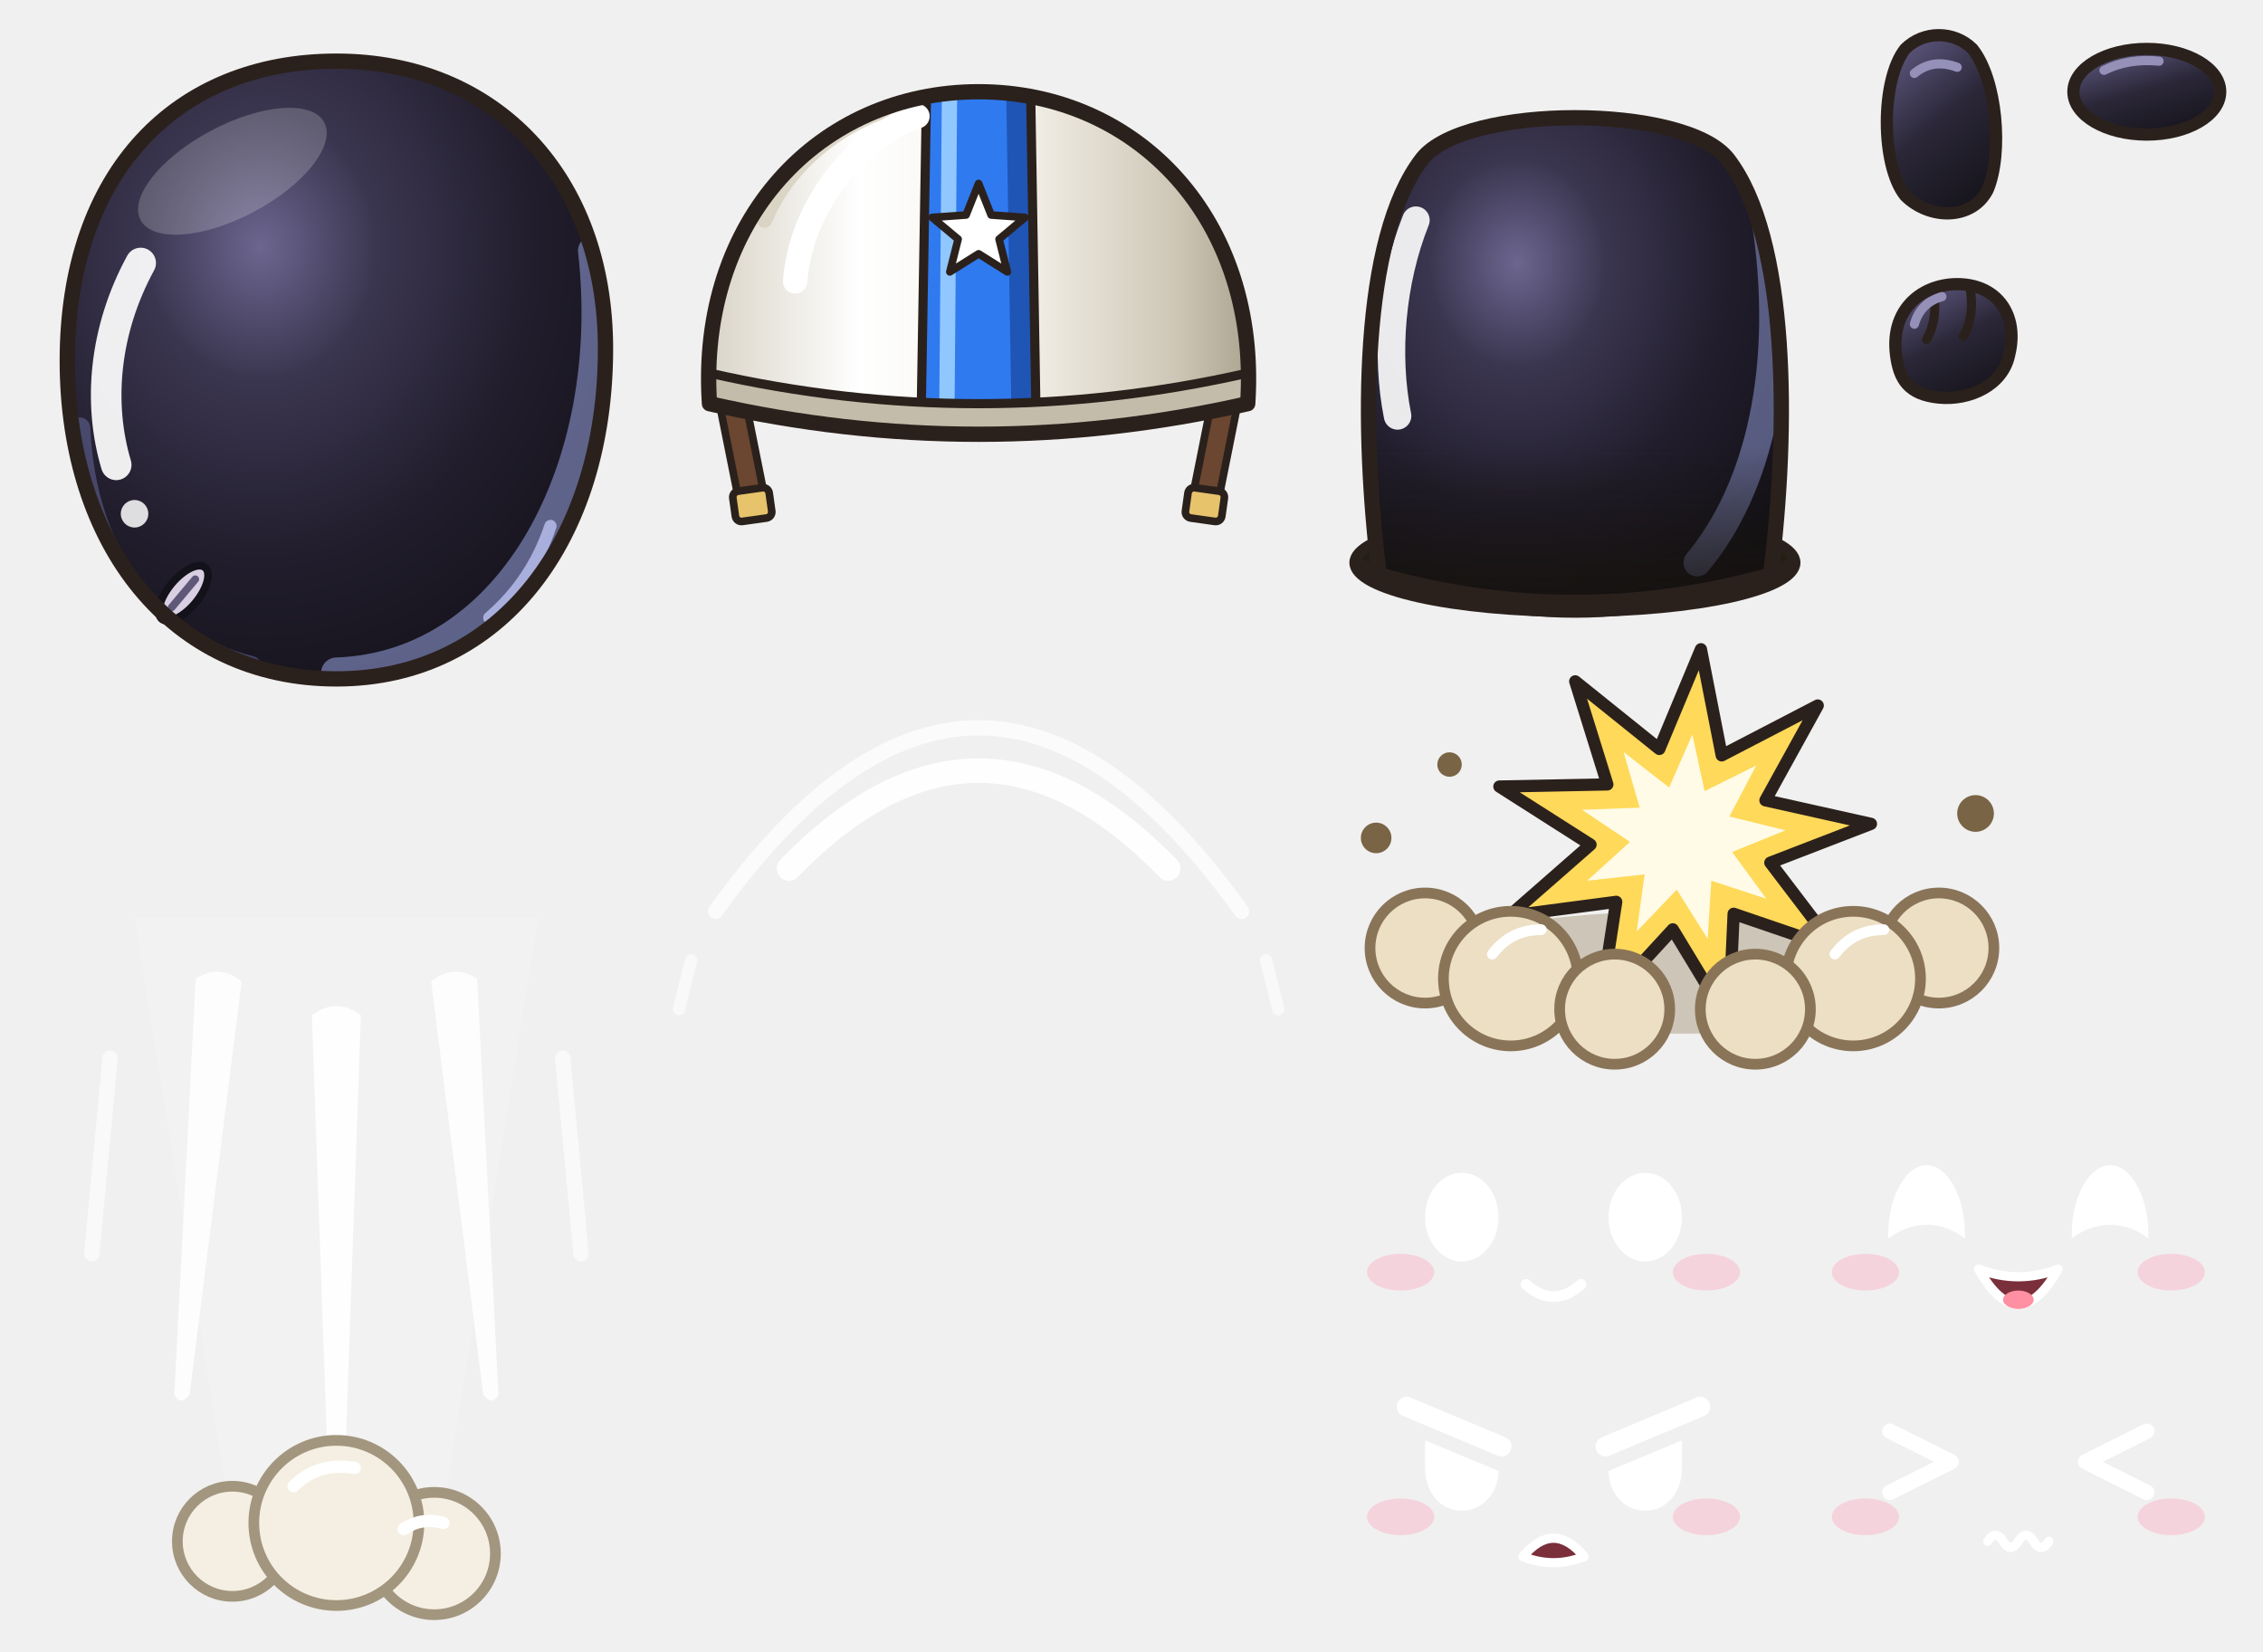
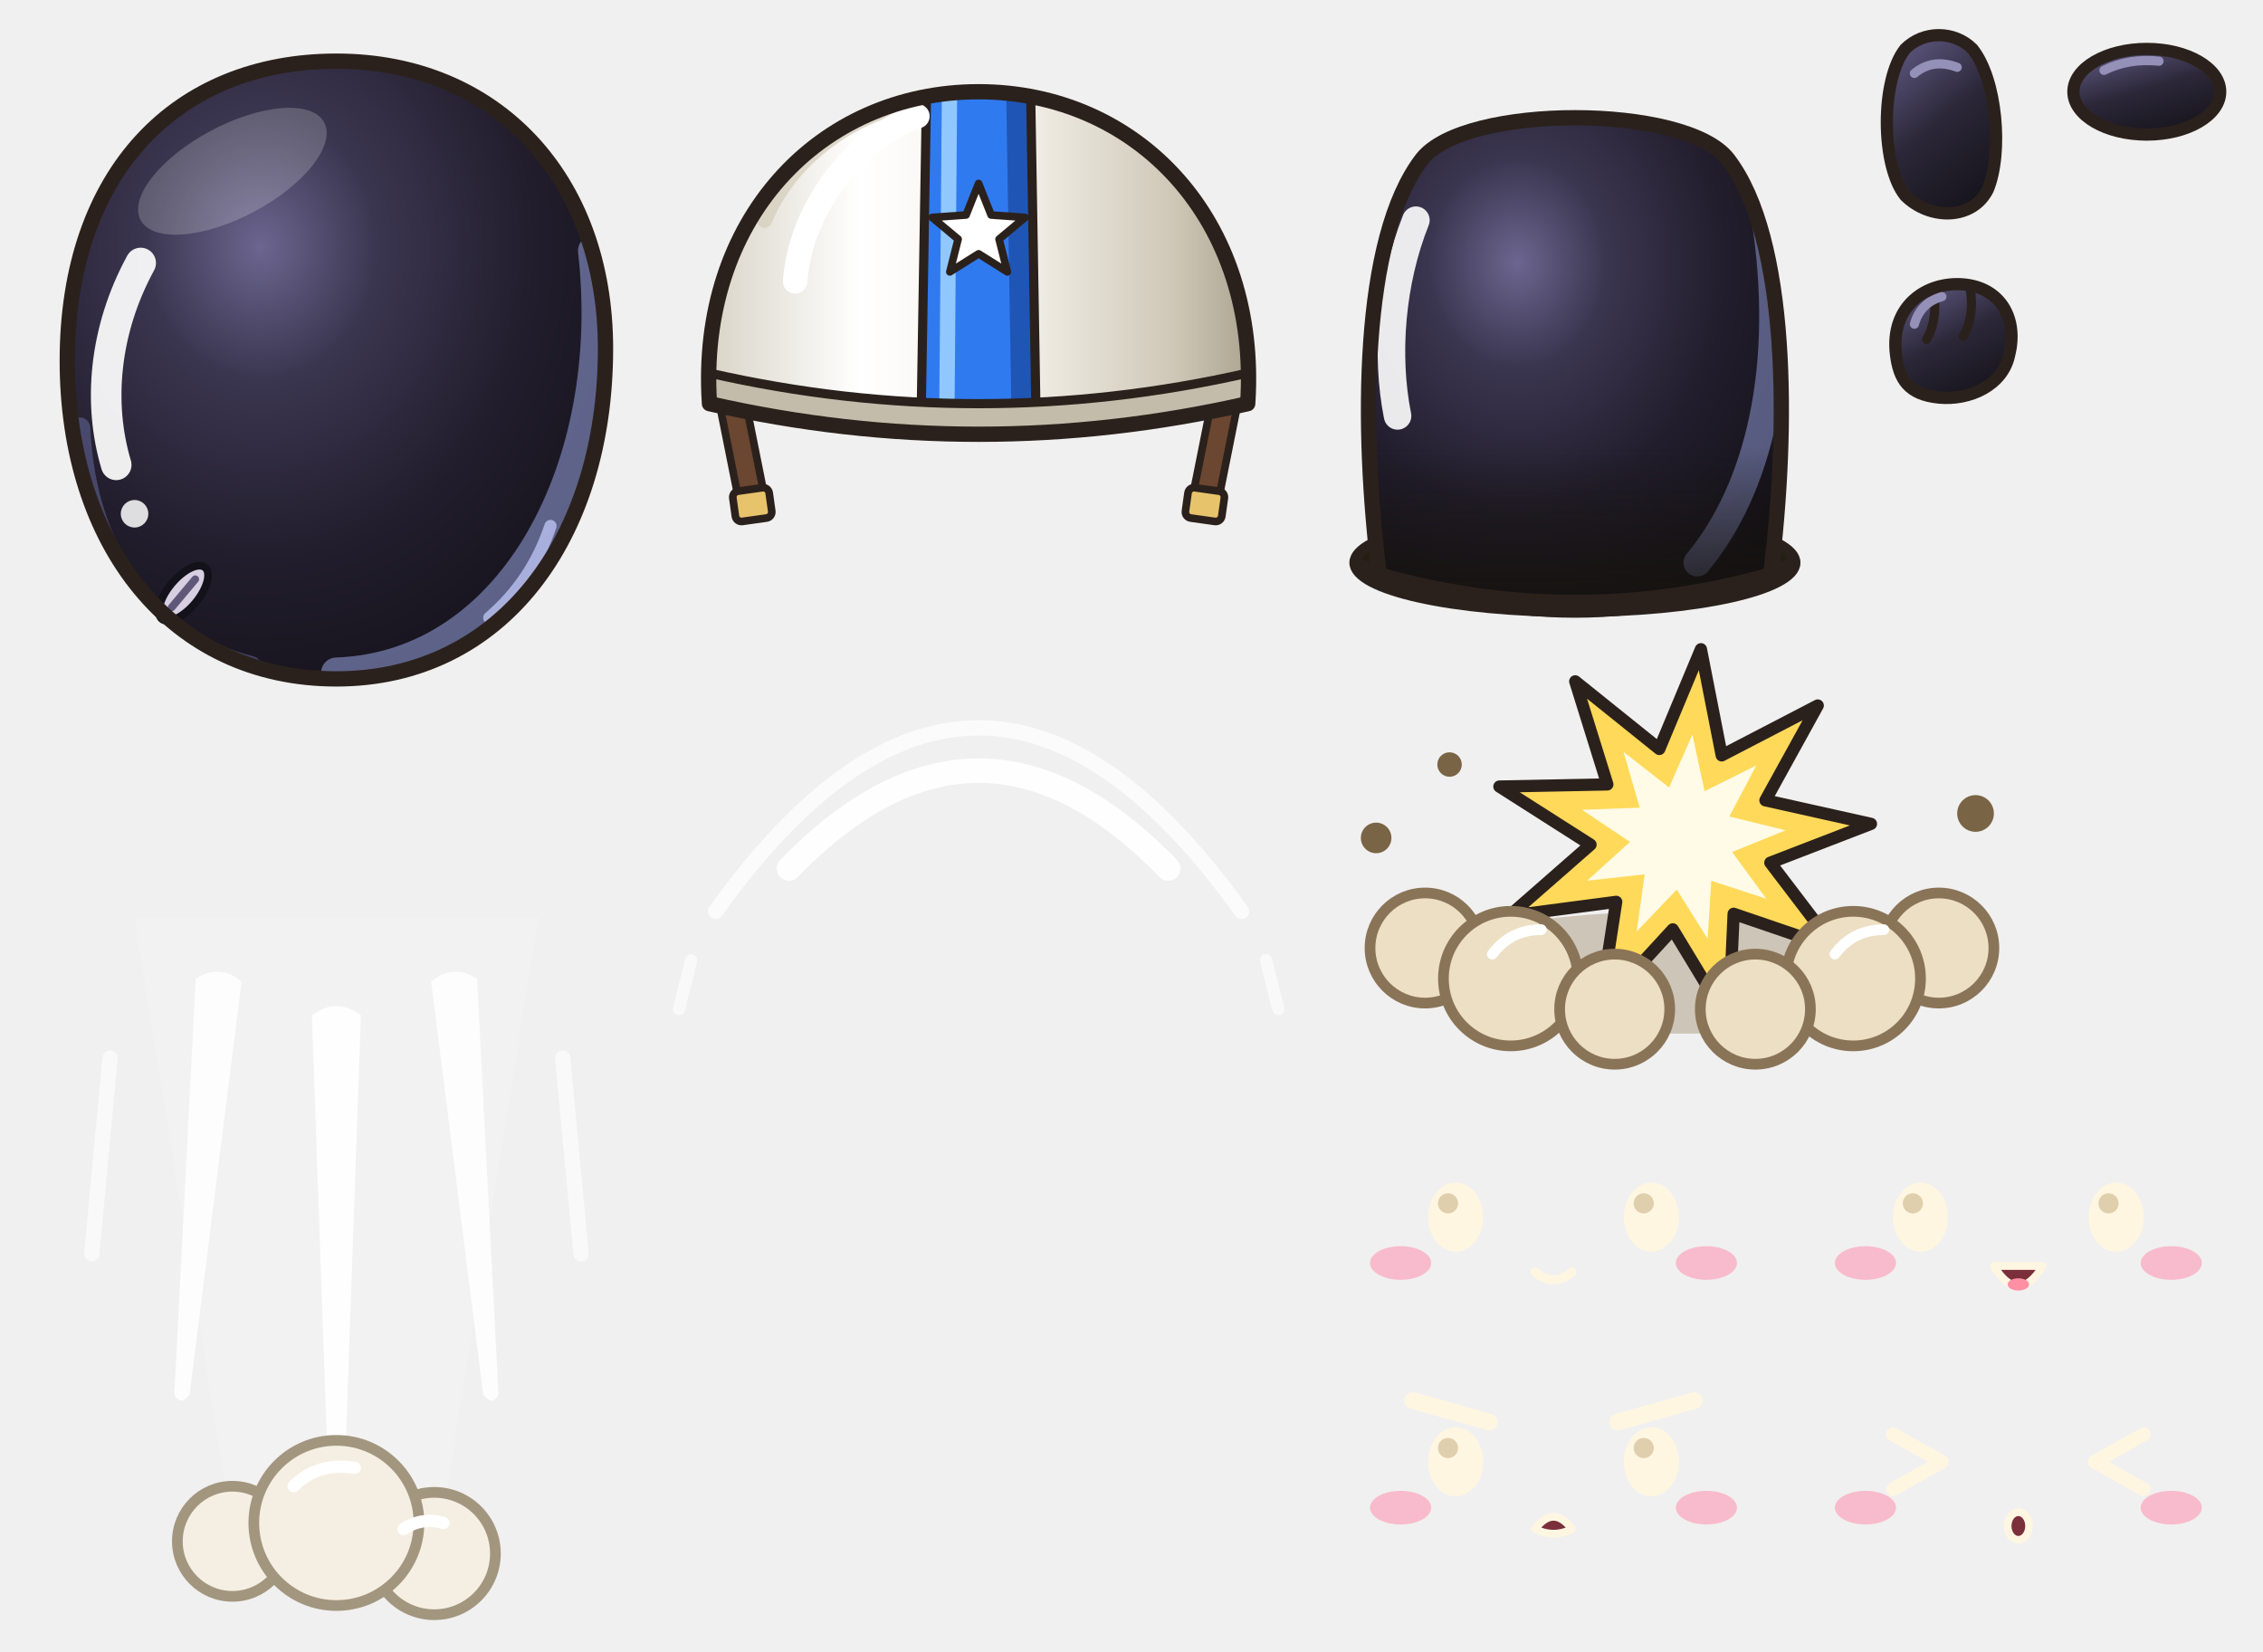
<svg xmlns="http://www.w3.org/2000/svg" width="740" height="540" viewBox="0 0 740 540">
  <defs>
    <radialGradient id="skin" cx=".36" cy=".3" r=".82">
      <stop stop-color="#6c6690" />
      <stop offset=".26" stop-color="#3b3650" />
      <stop offset=".62" stop-color="#211d2c" />
      <stop offset="1" stop-color="#131119" />
    </radialGradient>
    <linearGradient id="limb" x1=".2" y1="0" x2=".7" y2="1">
      <stop stop-color="#5e5880" />
      <stop offset=".5" stop-color="#2b2738" />
      <stop offset="1" stop-color="#16141c" />
    </linearGradient>
    <linearGradient id="shell" x1="0" y1="0" x2="1" y2="0">
      <stop stop-color="#d9d4c7" />
      <stop offset=".28" stop-color="#ffffff" />
      <stop offset=".58" stop-color="#f3f0e8" />
      <stop offset=".86" stop-color="#cfc8b8" />
      <stop offset="1" stop-color="#ada591" />
    </linearGradient>
    <linearGradient id="hole-fade" x1="0" y1="0" x2="0" y2="1">
      <stop offset="0" stop-color="#16120c" stop-opacity="0" />
      <stop offset=".55" stop-color="#16120c" stop-opacity=".55" />
      <stop offset="1" stop-color="#16120c" stop-opacity=".95" />
    </linearGradient>
    <path id="body-outline" d="M0-212C52-212 88-174 88-118 88-56 54-10 0-10-54-10-88-54-88-114-88-176-52-212 0-212Z" />
    <clipPath id="body-mask">
      <use href="#body-outline" />
    </clipPath>
    <path id="dome" d="M-88 10C-92-50-52-92 0-92 52-92 92-50 88 10Q0 30-88 10Z" />
    <clipPath id="dome-mask">
      <use href="#dome" />
    </clipPath>
    <path id="ride-outline" d="M-64 8C-70-40-70-102-50-128-36-146 36-146 50-128 70-102 70-40 64 8Q0 26-64 8Z" />
    <clipPath id="ride-mask">
      <use href="#ride-outline" />
    </clipPath>
-     <ellipse id="eye" cx="0" cy="0" rx="12" ry="14.5" fill="#ffffff" />
-     <path id="eye-happy" d="M-12.5 5C-13-8-7-19 0-19 7-19 13-8 12.5 5 5-1-5-1-12.5 5Z" fill="#ffffff" />
-     <path id="eye-angry" d="M-12-9L12 1C12 8 7 14 0 14-7 14-12 8-12 0Z" fill="#ffffff" />
-     <g id="cheeks" fill="#ff9cb5" opacity=".34">
-       <ellipse cx="-50" cy="8" rx="11" ry="6" />
-       <ellipse cx="50" cy="8" rx="11" ry="6" />
+     <g id="eye">
+       <ellipse rx="9" ry="11.3" fill="#fff6e2" />
+       <circle cx="-2.5" cy="-4.5" r="3.3" fill="#e0cfac" />
+     </g>
+     <g id="eyes">
+       <use href="#eye" x="-32" y="-10" />
+       <use href="#eye" x="32" y="-10" />
+     </g>
+     <g id="cheeks" fill="#ff8fb0" opacity=".55">
+       <ellipse cx="-50" cy="5" rx="10" ry="5.5" />
+       <ellipse cx="50" cy="5" rx="10" ry="5.5" />
    </g>
  </defs>
  <g id="body" transform="translate(110 232)">
    <use href="#body-outline" fill="url(#skin)" />
    <g clip-path="url(#body-mask)">
      <path d="M84-150C92-80 58-14 0-12" fill="none" stroke="#97a2e0" stroke-width="10" stroke-linecap="round" opacity=".55" />
      <path d="M-84-92C-82-50-60-22-28-14" fill="none" stroke="#6a70a6" stroke-width="7" stroke-linecap="round" opacity=".5" />
      <ellipse cx="-34" cy="-176" rx="34" ry="15" transform="rotate(-28 -34 -176)" fill="#ffffff" opacity=".2" />
    </g>
    <path d="M-64-146C-76-124-78-100-72-80" fill="none" stroke="#ffffff" stroke-width="10" stroke-linecap="round" opacity=".92" />
    <circle cx="-66" cy="-64" r="4.5" fill="#ffffff" opacity=".85" />
    <path d="M70-60q-6 18-20 30" fill="none" stroke="#c9d0ff" stroke-width="4" stroke-linecap="round" opacity=".7" />
    <g transform="translate(-50 -38) rotate(40)">
      <ellipse rx="5" ry="11" fill="#d8d0e2" stroke="#131119" stroke-width="2.5" />
      <path d="M0-6V6" stroke="#5f5878" stroke-width="2.5" stroke-linecap="round" />
    </g>
    <use href="#body-outline" fill="none" stroke="#2b211c" stroke-width="5" stroke-linejoin="round" />
  </g>
  <g id="helmet" transform="translate(320 122)">
    <path d="M-80 12L-74 42M80 12L74 42" fill="none" stroke="#2b211c" stroke-width="11" stroke-linecap="round" />
    <path d="M-80 12L-74 42M80 12L74 42" fill="none" stroke="#6b4630" stroke-width="6" stroke-linecap="round" />
    <rect x="-80" y="38" width="12" height="10" rx="2" transform="rotate(-8 -74 43)" fill="#e7c36b" stroke="#2b211c" stroke-width="2.5" />
    <rect x="68" y="38" width="12" height="10" rx="2" transform="rotate(8 74 43)" fill="#e7c36b" stroke="#2b211c" stroke-width="2.5" />
    <use href="#dome" fill="url(#shell)" />
    <g clip-path="url(#dome-mask)">
      <path d="M46-80C82-56 96-20 92 22H120V-100Z" fill="#8c8471" opacity=".28" />
      <path d="M-17-93Q0-95 17-93L19 27Q0 31-19 27Z" fill="#307af0" data-paint-region="team" />
      <path d="M-12-93L-7-93-8 29-13 28Z" fill="#91c7ff" data-paint-region="team-light" />
      <path d="M9-93L17-93 19 27 11 29Z" fill="#1f55b5" data-paint-region="team-shadow" />
      <path d="M-17-93L-19 27M17-93L19 27" fill="none" stroke="#2b211c" stroke-width="3" />
      <path d="M-88 10Q0 30 88 10L88 0Q0 20-88 0Z" fill="#c4bcaa" />
      <path d="M-88 0Q0 20 88 0" fill="none" stroke="#2b211c" stroke-width="3" />
      <path d="M-70-50C-60-74-36-86-22-88" fill="none" stroke="#d6cfbe" stroke-width="5" stroke-linecap="round" opacity=".8" />
    </g>
    <path d="M0.0 -62.0L4.1 -51.7L15.2 -50.9L6.7 -43.8L9.4 -33.1L0.0 -39.0L-9.4 -33.1L-6.7 -43.8L-15.2 -50.9L-4.1 -51.7Z" fill="#ffffff" stroke="#2b211c" stroke-width="2.5" stroke-linejoin="round" />
    <path d="M-60-30C-58-56-38-78-20-84" fill="none" stroke="#ffffff" stroke-width="8" stroke-linecap="round" />
    <use href="#dome" fill="none" stroke="#2b211c" stroke-width="5" stroke-linejoin="round" />
  </g>
  <g id="ride-body" transform="translate(515 180)">
    <ellipse cx="0" cy="4" rx="72" ry="16" fill="#241f15" stroke="#2b211c" stroke-width="3.5" />
    <use href="#ride-outline" fill="url(#skin)" />
    <g clip-path="url(#ride-mask)">
      <path d="M62-110C70-60 60-20 40 4" fill="none" stroke="#97a2e0" stroke-width="9" stroke-linecap="round" opacity=".5" />
      <rect x="-80" y="-34" width="160" height="62" fill="url(#hole-fade)" />
    </g>
    <path d="M-52-108C-60-88-62-64-58-44" fill="none" stroke="#ffffff" stroke-width="9" stroke-linecap="round" opacity=".9" />
    <use href="#ride-outline" fill="none" stroke="#2b211c" stroke-width="5" stroke-linejoin="round" />
    <path d="M-72 4Q0 36 72 4" fill="none" stroke="#2b211c" stroke-width="4" />
  </g>
  <g id="arm" transform="translate(635 20)">
    <path d="M-12-4C-20 6-20 34-12 44-4 52 10 52 15 42 20 30 18 6 10-4 4-10-6-10-12-4Z" fill="url(#limb)" stroke="#2b211c" stroke-width="4" stroke-linejoin="round" />
    <path d="M-9 4Q-3-1 5 2" fill="none" stroke="#9590b8" stroke-width="3" stroke-linecap="round" />
  </g>
  <g id="foot" transform="translate(700 22)">
    <ellipse cx="2" cy="8" rx="24" ry="14" fill="url(#limb)" stroke="#2b211c" stroke-width="4" />
    <path d="M-12 1Q-4-3 6-2" fill="none" stroke="#9590b8" stroke-width="3" stroke-linecap="round" />
  </g>
  <g id="grip" transform="translate(638 112)">
    <path d="M-18 4C-20-12-8-20 4-19 16-18 22-8 19 4 17 14 6 19-4 18-14 17-17 12-18 4Z" fill="url(#limb)" stroke="#2b211c" stroke-width="4" stroke-linejoin="round" />
    <path d="M-6-18Q-4-8-8-1M6-19Q8-9 4-2" fill="none" stroke="#2b211c" stroke-width="3" stroke-linecap="round" />
    <path d="M-12-6Q-10-13-3-15" fill="none" stroke="#9590b8" stroke-width="3" stroke-linecap="round" />
  </g>
  <g id="trail" transform="translate(110 260)">
    <path d="M-66 40L66 40 34 240-34 240Z" fill="#ffffff" opacity=".14" />
    <path d="M-8 72Q0 66 8 72L2.5 228Q0 233-2.5 228Z" fill="#ffffff" opacity=".95" />
    <path d="M-46 60Q-38 55-31 61L-48 196Q-51 200-53 196Z" fill="#ffffff" opacity=".85" />
    <path d="M46 60Q38 55 31 61L48 196Q51 200 53 196Z" fill="#ffffff" opacity=".85" />
    <path d="M-74 86L-80 150M74 86L80 150" stroke="#ffffff" stroke-width="5" stroke-linecap="round" opacity=".6" />
    <g fill="#f5efe3" stroke="#a3967f" stroke-width="3.5">
      <circle cx="-34" cy="244" r="18" />
      <circle cx="32" cy="248" r="20" />
      <circle cx="0" cy="238" r="27" />
    </g>
    <path d="M-14 226q8-8 20-6M22 240q6-4 13-2" fill="none" stroke="#ffffff" stroke-width="4" stroke-linecap="round" />
  </g>
  <g id="whoosh" transform="translate(320 270)" fill="none" stroke-linecap="round">
    <path d="M-62 14Q0-50 62 14" stroke="#ffffff" stroke-width="8" opacity=".95" />
    <path d="M-86 28Q0-92 86 28" stroke="#ffffff" stroke-width="5" opacity=".75" />
    <path d="M-94 44L-98 60M94 44L98 60" stroke="#ffffff" stroke-width="4" opacity=".6" />
  </g>
  <g id="impact" transform="translate(550 310)">
    <ellipse cx="0" cy="8" rx="92" ry="20" fill="#8c7650" opacity=".35" />
    <path d="M6.2-97.7L13-63 44.4-79.3 27.3-48.3 61.8-40.6 28.9-27.9 50.3.2 16.9-11.2 15.3 24.1-3-6.1-26.9 19.9-21.5-15.1-56.5-10.5-29.9-33.8-59.7-52.8-24.4-53.5-34.9-87.2-7.4-65.1Z" fill="#ffd95a" stroke="#2b211c" stroke-width="4" stroke-linejoin="round" />
    <path d="M3.4-69.8L7.4-51.3 24.3-59.7 15.5-43 33.9-38.5 16.4-31.4 27.6-16.1 9.6-22 8.4-3-1.7-19.1-14.8-5.4-12.2-24.1-31-22-17-34.7-32.7-45.2-13.8-45.9-19.1-64.1-4.2-52.5Z" fill="#fffbe6" />
    <g fill="#ecdfc4" stroke="#8a7458" stroke-width="3.5">
      <circle cx="-84" cy="0" r="18" />
      <circle cx="84" cy="0" r="18" />
      <circle cx="-56" cy="10" r="22" />
      <circle cx="56" cy="10" r="22" />
      <circle cx="-22" cy="20" r="18" />
      <circle cx="24" cy="20" r="18" />
    </g>
    <path d="M-62 2q6-8 16-8M50 2q6-8 16-8" fill="none" stroke="#ffffff" stroke-width="3.5" stroke-linecap="round" />
    <g fill="#7a6446">
      <circle cx="-100" cy="-36" r="5" />
      <circle cx="96" cy="-44" r="6" />
      <circle cx="-76" cy="-60" r="4" />
    </g>
  </g>
  <g id="face-neutral" transform="translate(508 408)">
    <use href="#cheeks" />
-     <use href="#eye" x="-30" y="-10" />
-     <use href="#eye" x="30" y="-10" />
-     <path d="M-9 12Q0 20 9 12" fill="none" stroke="#ffffff" stroke-width="3.5" stroke-linecap="round" />
+     <use href="#eyes" />
+     <path d="M-6 8Q0 13 6 8" fill="none" stroke="#fff6e2" stroke-width="3" stroke-linecap="round" />
  </g>
  <g id="face-happy" transform="translate(660 408)">
    <use href="#cheeks" />
-     <use href="#eye-happy" x="-30" y="-8" />
-     <use href="#eye-happy" x="30" y="-8" />
-     <path d="M-13 7Q0 30 13 7Q0 12-13 7Z" fill="#7a2f3a" stroke="#ffffff" stroke-width="3" stroke-linejoin="round" />
-     <ellipse cx="0" cy="17" rx="5" ry="3" fill="#ff8fa3" />
+     <use href="#eyes" />
+     <path d="M-8 6Q0 19 8 6Z" fill="#7a2f3a" stroke="#fff6e2" stroke-width="2.5" stroke-linejoin="round" />
+     <ellipse cx="0" cy="12" rx="3.5" ry="2" fill="#ff8fa3" />
  </g>
  <g id="face-angry" transform="translate(508 488)">
    <use href="#cheeks" />
-     <use href="#eye-angry" x="-30" y="-8" />
-     <use href="#eye-angry" transform="translate(30 -8) scale(-1 1)" />
-     <path d="M-48-28L-17-15M48-28L17-15" fill="none" stroke="#ffffff" stroke-width="6.5" stroke-linecap="round" />
-     <path d="M-10 21Q0 9 10 21Q0 25-10 21Z" fill="#7a2f3a" stroke="#ffffff" stroke-width="3" stroke-linejoin="round" />
+     <use href="#eyes" />
+     <path d="M-46-30L-21-23M46-30L21-23" fill="none" stroke="#fff6e2" stroke-width="5.5" stroke-linecap="round" />
+     <path d="M-6 12Q0 4 6 12Q0 15-6 12Z" fill="#7a2f3a" stroke="#fff6e2" stroke-width="2.5" stroke-linejoin="round" />
  </g>
  <g id="face-hurt" transform="translate(660 488)">
    <use href="#cheeks" />
-     <path d="M-42-20L-22-10-42 0M42-20L22-10 42 0" fill="none" stroke="#ffffff" stroke-width="5" stroke-linecap="round" stroke-linejoin="round" />
-     <path d="M-10 16q2.5-4 5 0t5 0 5 0 5 0" fill="none" stroke="#ffffff" stroke-width="3" stroke-linecap="round" stroke-linejoin="round" />
+     <path d="M-41-19L-25-10-41-1M41-19L25-10 41-1" fill="none" stroke="#fff6e2" stroke-width="4.5" stroke-linecap="round" stroke-linejoin="round" />
+     <ellipse cx="0" cy="11" rx="3.5" ry="4.5" fill="#7a2f3a" stroke="#fff6e2" stroke-width="2.5" />
  </g>
</svg>
